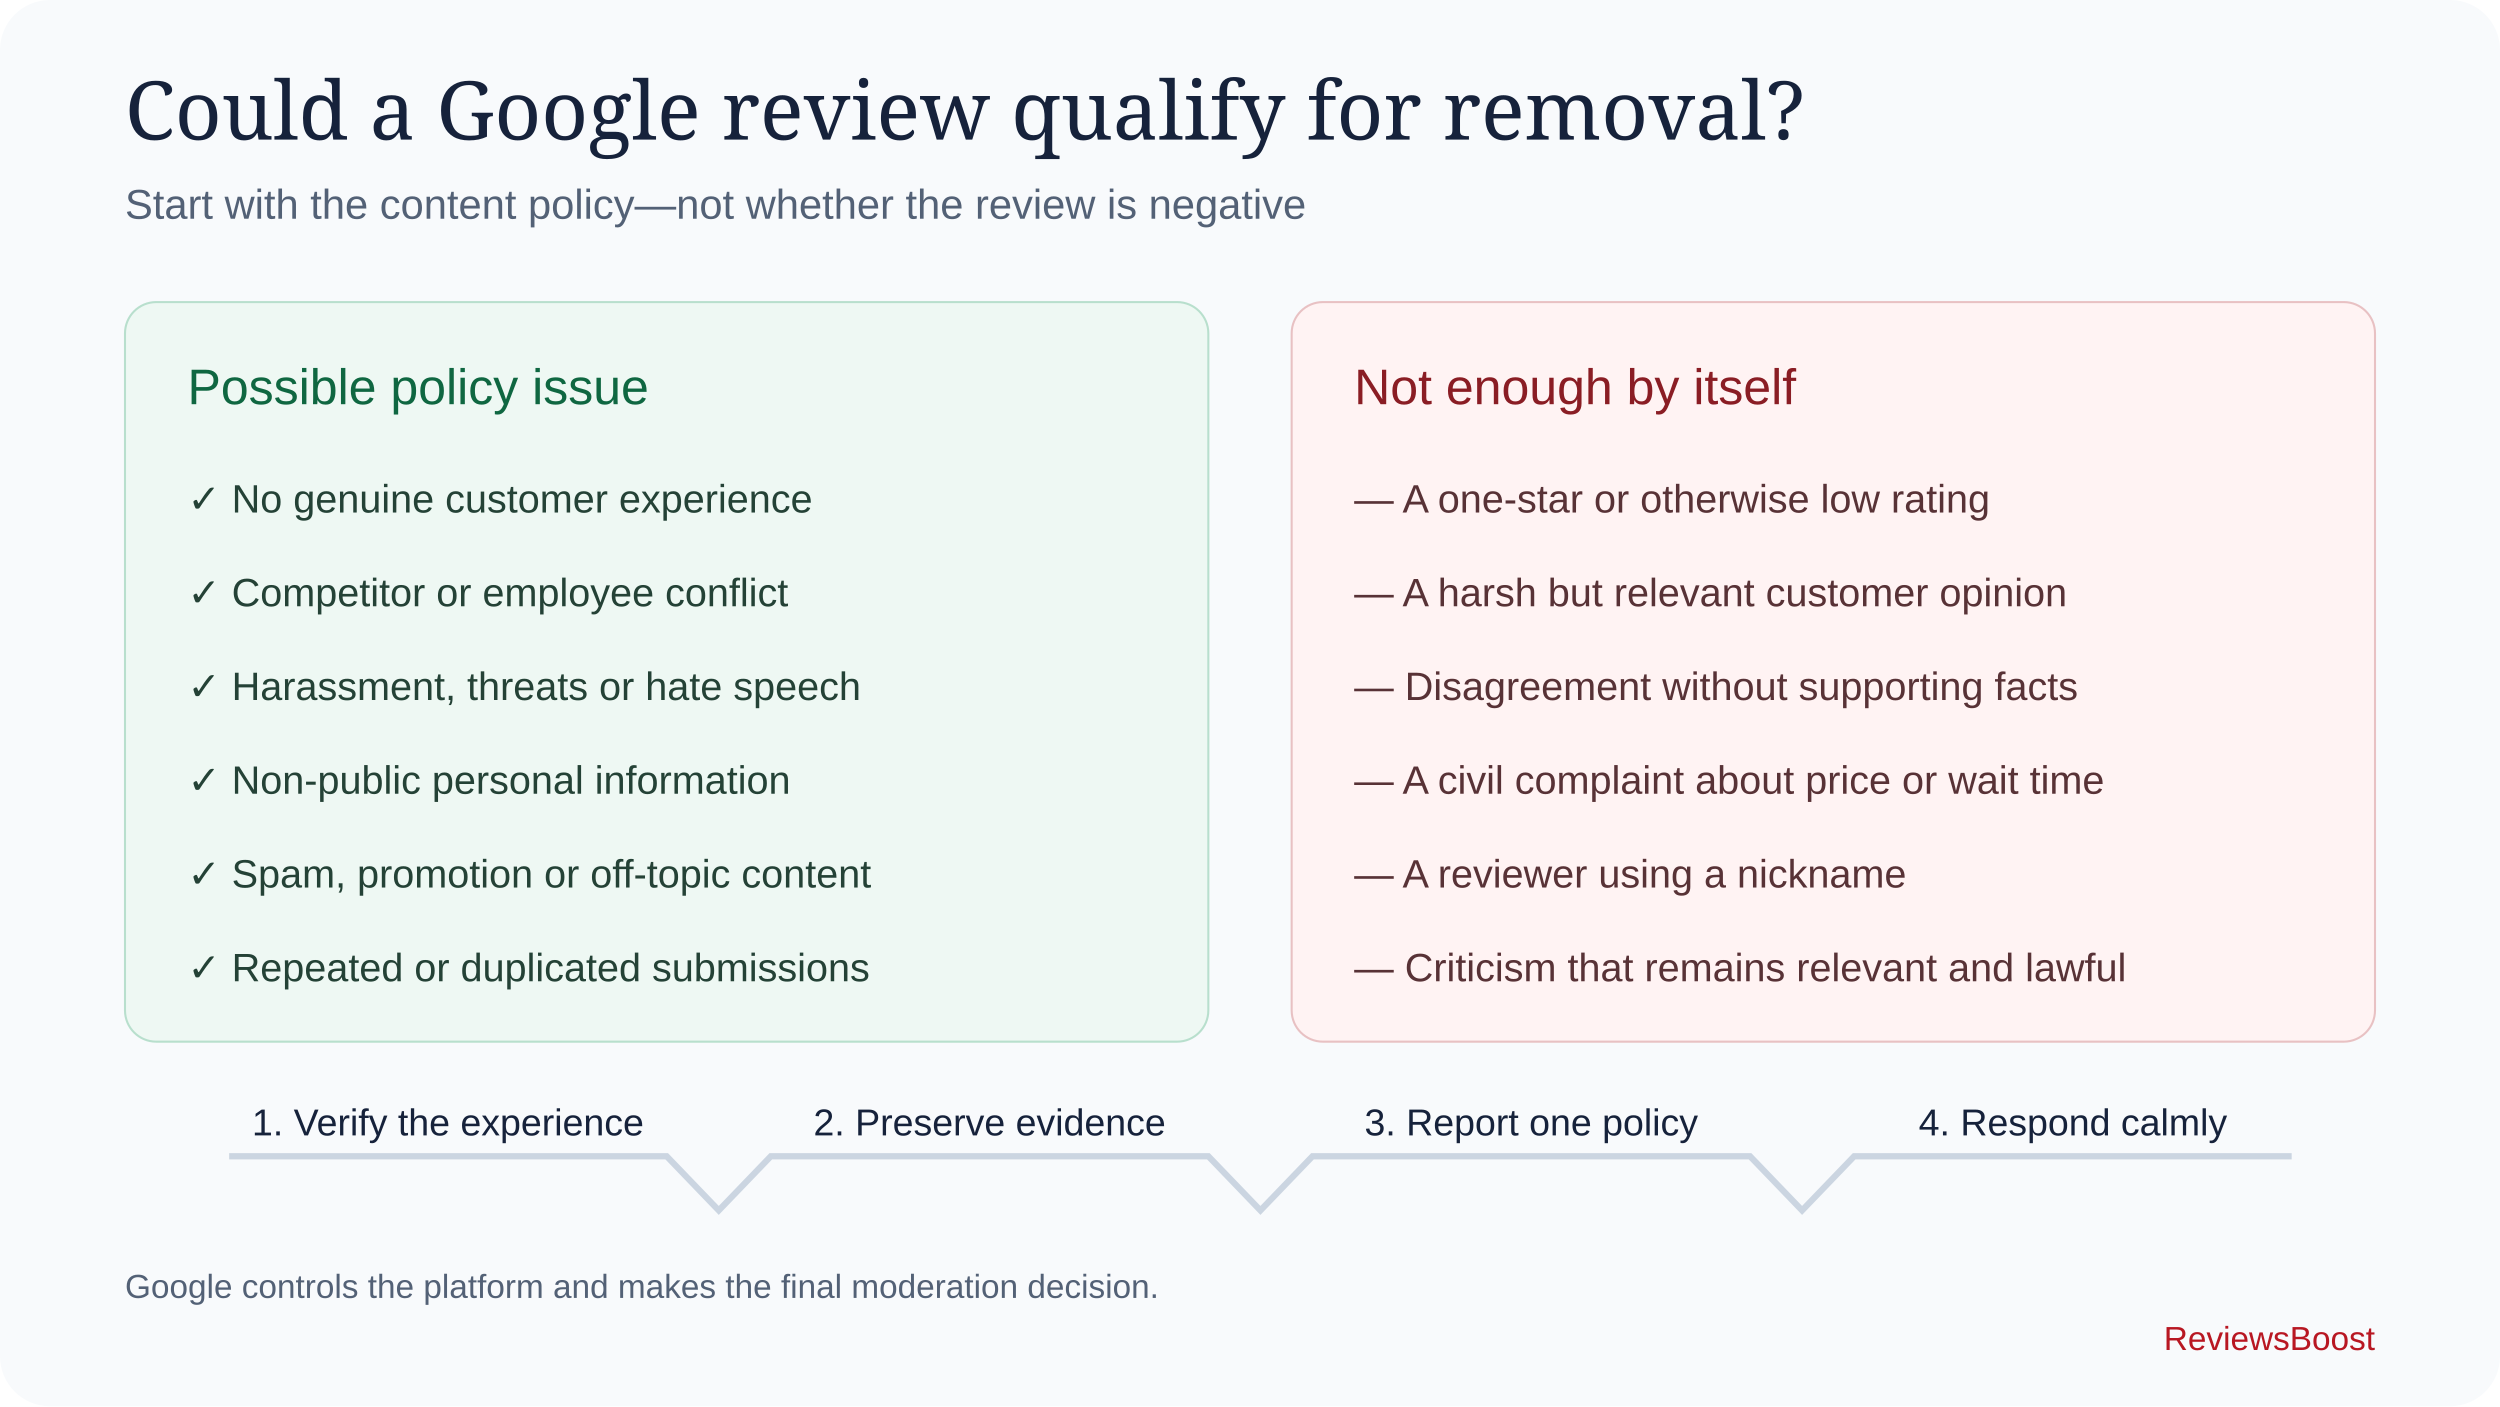
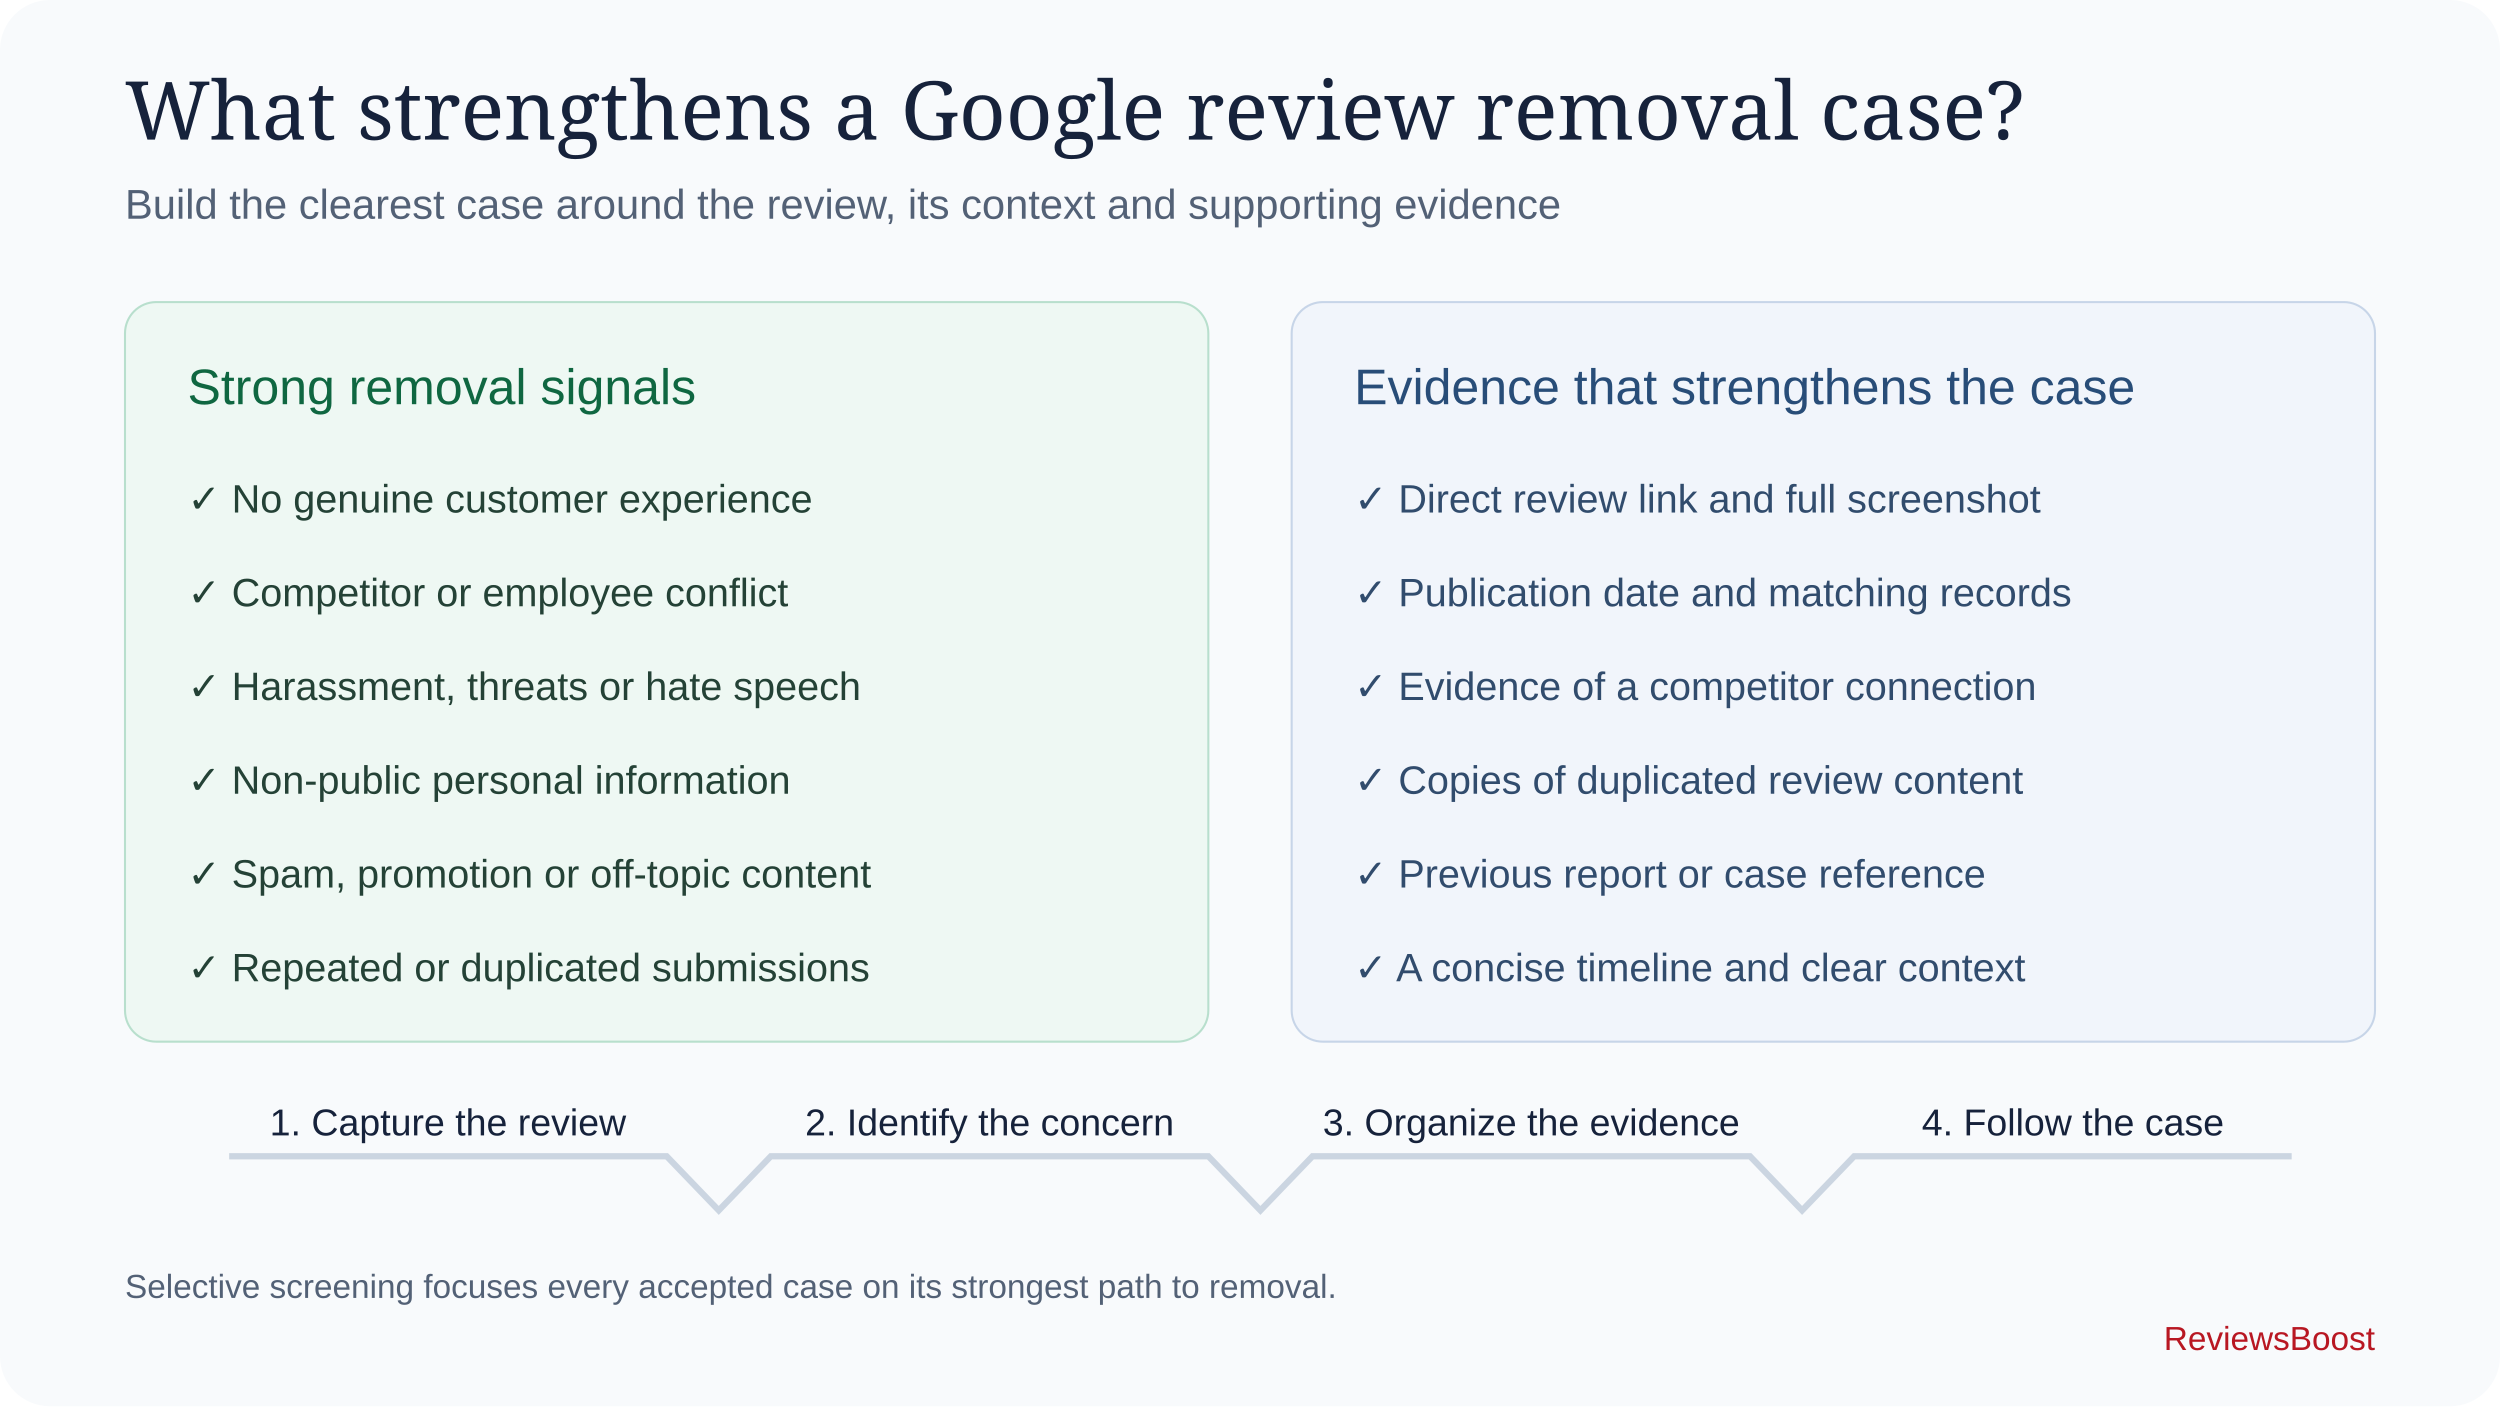
<svg xmlns="http://www.w3.org/2000/svg" width="1200" height="675" viewBox="0 0 1200 675" role="img" aria-labelledby="removal-title removal-desc">
  <rect width="1200" height="675" rx="24" fill="#f8fafc" />
-   <text x="60" y="67" fill="#16223b" font-family="Georgia, serif" font-size="39">Could a Google review qualify for removal?</text>
-   <text x="60" y="105" fill="#536176" font-family="Arial, Helvetica, sans-serif" font-size="20">Start with the content policy—not whether the review is negative</text>
+   <text x="60" y="67" fill="#16223b" font-family="Georgia, serif" font-size="39">What strengthens a Google review removal case?</text>
+   <text x="60" y="105" fill="#536176" font-family="Arial, Helvetica, sans-serif" font-size="20">Build the clearest case around the review, its context and supporting evidence</text>
  <g font-family="Arial, Helvetica, sans-serif">
    <rect x="60" y="145" width="520" height="355" rx="15" fill="#eef8f3" stroke="#b8dfcd" />
-     <rect x="620" y="145" width="520" height="355" rx="15" fill="#fff3f3" stroke="#e8c1c3" />
-     <text x="90" y="194" fill="#0f6741" font-size="24">Possible policy issue</text>
-     <text x="650" y="194" fill="#8a1d24" font-size="24">Not enough by itself</text>
+     <rect x="620" y="145" width="520" height="355" rx="15" fill="#f1f5fb" stroke="#c7d5e8" />
+     <text x="90" y="194" fill="#0f6741" font-size="24">Strong removal signals</text>
+     <text x="650" y="194" fill="#284d78" font-size="24">Evidence that strengthens the case</text>
    <g fill="#244236" font-size="19">
      <text x="90" y="246">✓ No genuine customer experience</text>
      <text x="90" y="291">✓ Competitor or employee conflict</text>
      <text x="90" y="336">✓ Harassment, threats or hate speech</text>
      <text x="90" y="381">✓ Non-public personal information</text>
      <text x="90" y="426">✓ Spam, promotion or off-topic content</text>
      <text x="90" y="471">✓ Repeated or duplicated submissions</text>
    </g>
-     <g fill="#583236" font-size="19">
-       <text x="650" y="246">— A one-star or otherwise low rating</text>
-       <text x="650" y="291">— A harsh but relevant customer opinion</text>
-       <text x="650" y="336">— Disagreement without supporting facts</text>
-       <text x="650" y="381">— A civil complaint about price or wait time</text>
-       <text x="650" y="426">— A reviewer using a nickname</text>
-       <text x="650" y="471">— Criticism that remains relevant and lawful</text>
+     <g fill="#314c6d" font-size="19">
+       <text x="650" y="246">✓ Direct review link and full screenshot</text>
+       <text x="650" y="291">✓ Publication date and matching records</text>
+       <text x="650" y="336">✓ Evidence of a competitor connection</text>
+       <text x="650" y="381">✓ Copies of duplicated review content</text>
+       <text x="650" y="426">✓ Previous report or case reference</text>
+       <text x="650" y="471">✓ A concise timeline and clear context</text>
    </g>
  </g>
  <path d="M110 555h210l25 26 25-26h210l25 26 25-26h210l25 26 25-26h210" fill="none" stroke="#cbd5e1" stroke-width="3" />
  <g fill="#16223b" font-family="Arial, Helvetica, sans-serif" font-size="18" text-anchor="middle">
-     <text x="215" y="545">1. Verify the experience</text>
-     <text x="475" y="545">2. Preserve evidence</text>
-     <text x="735" y="545">3. Report one policy</text>
-     <text x="995" y="545">4. Respond calmly</text>
+     <text x="215" y="545">1. Capture the review</text>
+     <text x="475" y="545">2. Identify the concern</text>
+     <text x="735" y="545">3. Organize the evidence</text>
+     <text x="995" y="545">4. Follow the case</text>
  </g>
-   <text x="60" y="623" fill="#536176" font-family="Arial, Helvetica, sans-serif" font-size="16">Google controls the platform and makes the final moderation decision.</text>
+   <text x="60" y="623" fill="#536176" font-family="Arial, Helvetica, sans-serif" font-size="16">Selective screening focuses every accepted case on its strongest path to removal.</text>
  <text x="1140" y="648" fill="#b81722" font-family="Arial, Helvetica, sans-serif" font-size="16" text-anchor="end">ReviewsBoost</text>
</svg>
